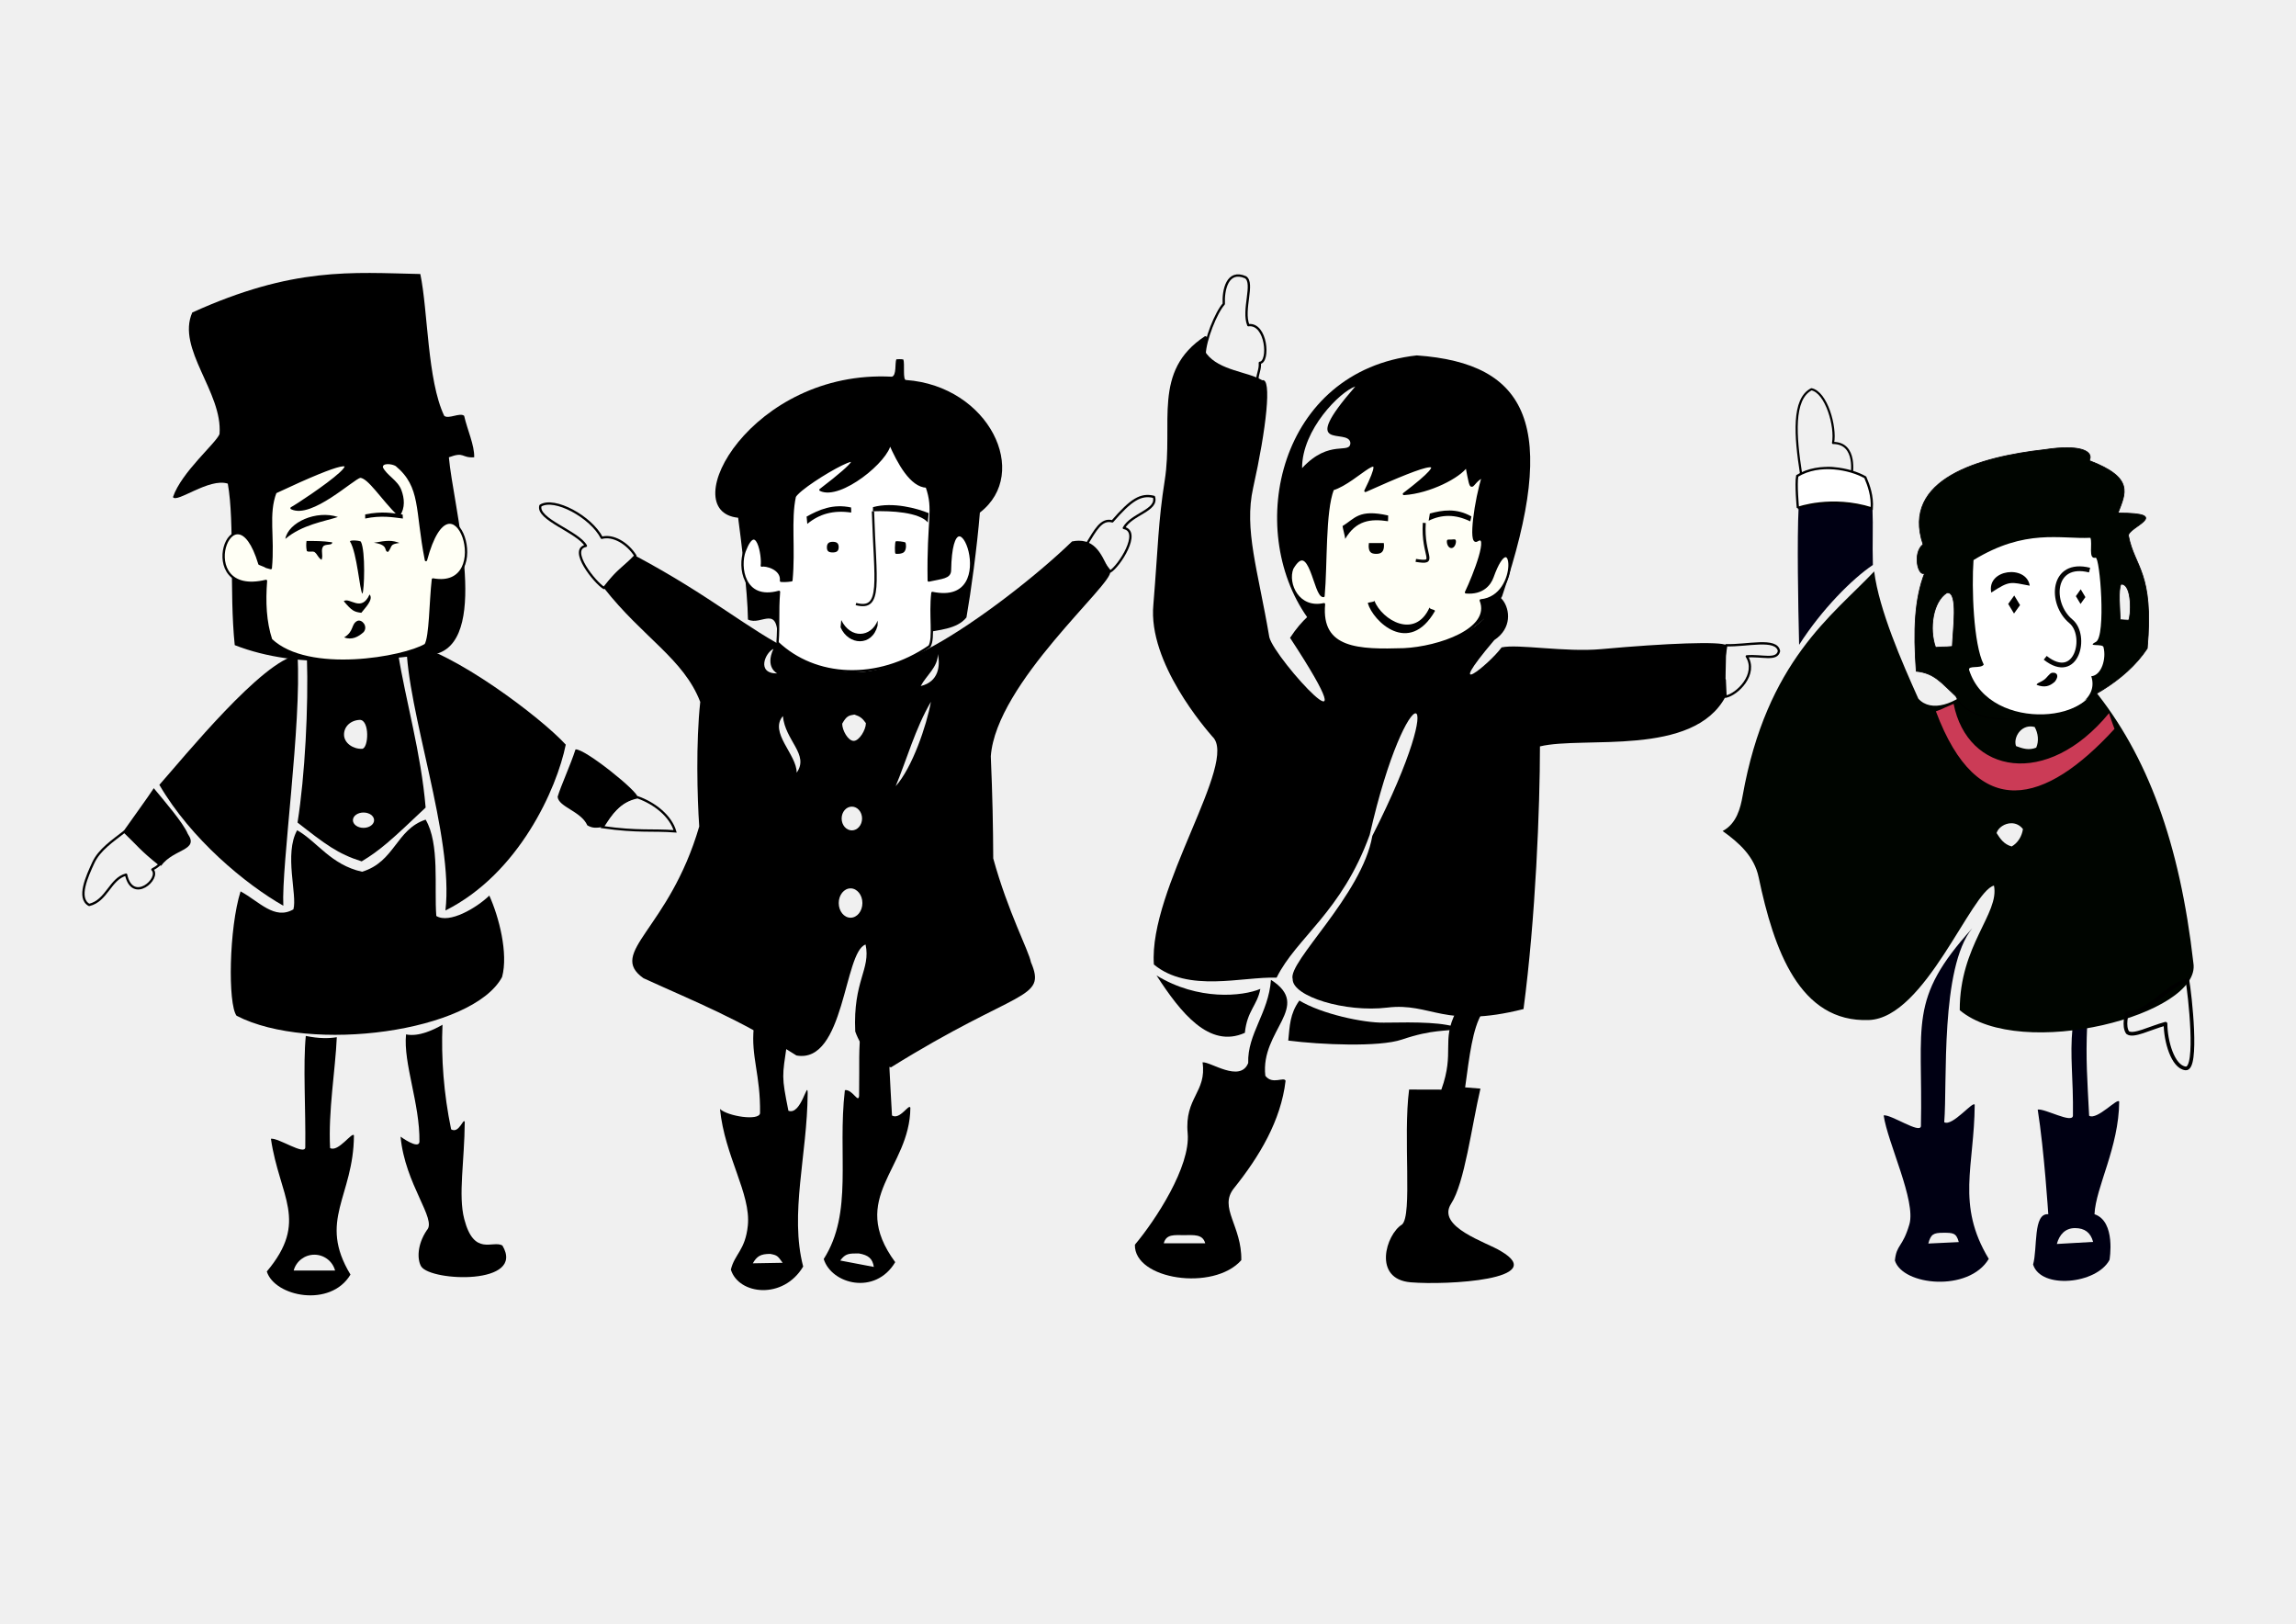
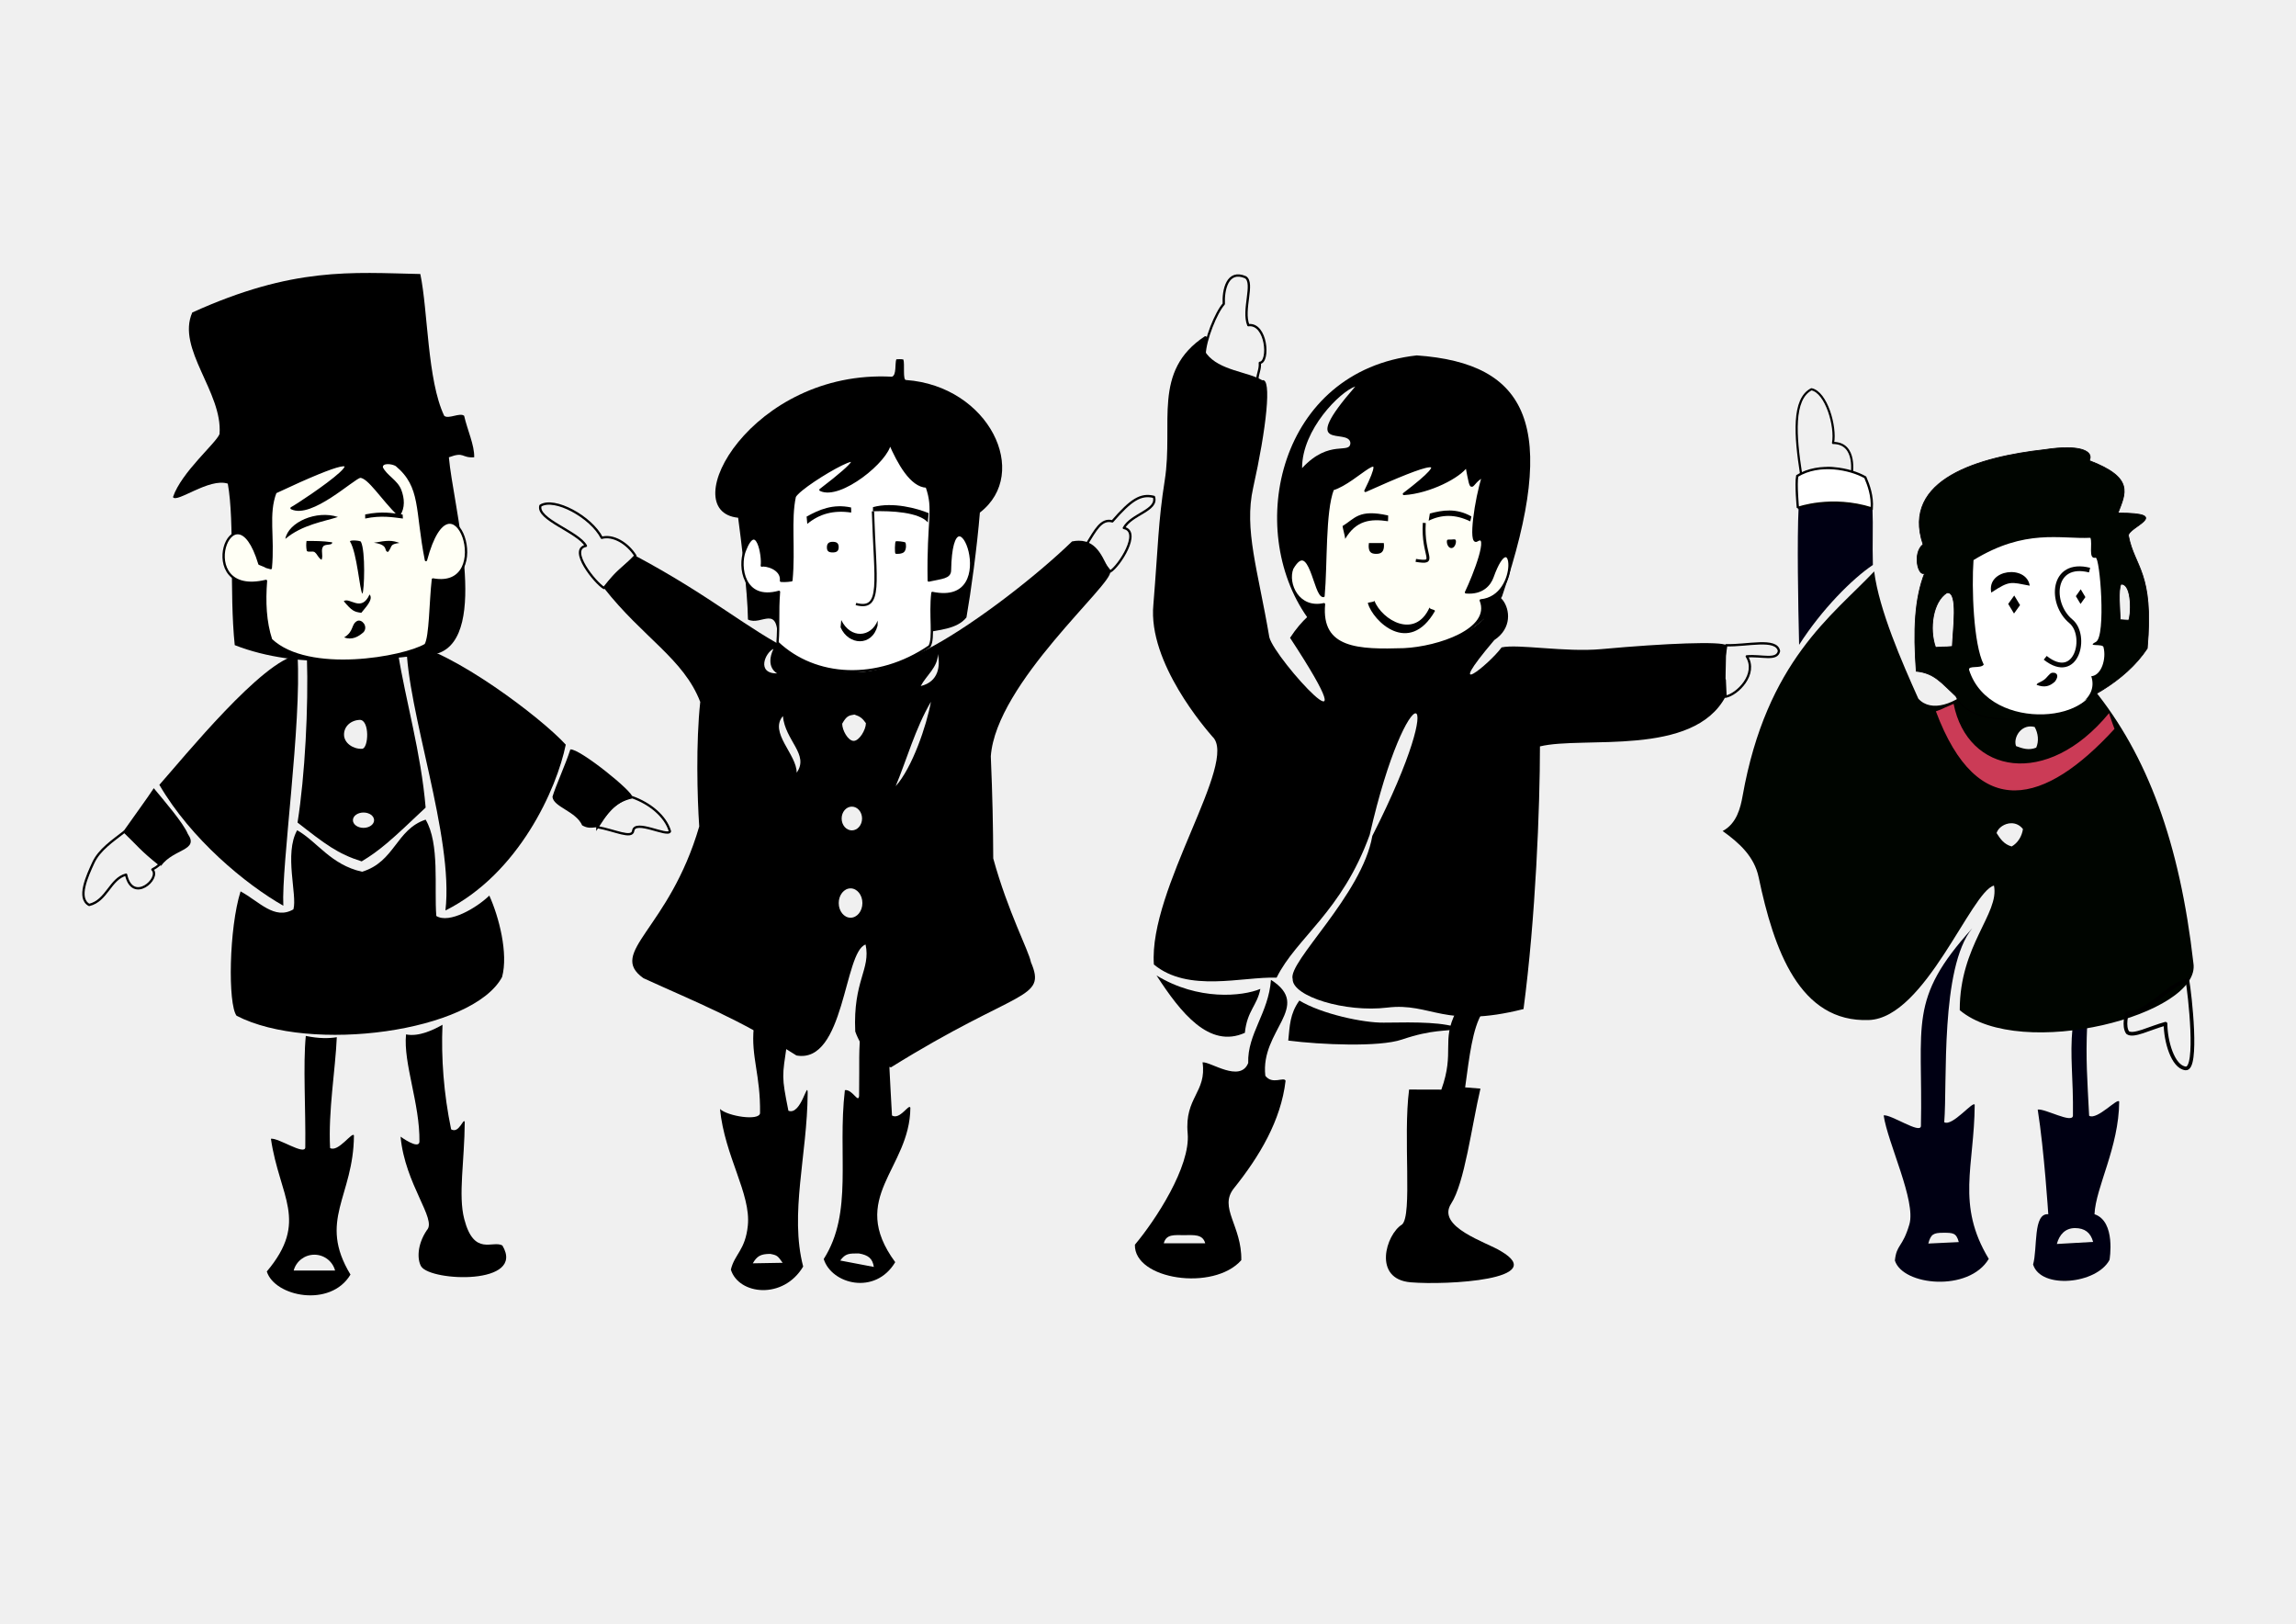
<svg xmlns="http://www.w3.org/2000/svg" width="297mm" height="210mm" viewBox="0 0 297 210" version="1.1" id="SVGRoot">
  <defs id="defs6749" />
  <g id="layer1">
    <path style="opacity:1;vector-effect:none;fill:#000000;fill-opacity:1;stroke:none;stroke-width:0.1;stroke-linecap:butt;stroke-linejoin:miter;stroke-miterlimit:4;stroke-dasharray:none;stroke-dashoffset:0;stroke-opacity:1" d="m 183.265,45.966 c -17.863,1.992 -22.265,22.432 -14.15,33.891 2.846,5.998 19.981,6.605 25.19,-2.739 7.435,-22.056 3.345,-30.139 -11.041,-31.152 z m -7.951,4.02 c -7.596,8.715 -0.879,5.25 -0.635,7.283 -0.021,1.589 -2.68,-0.582 -6.247,3.274 -0.024,-4.982 4.936,-9.909 6.882,-10.557 z" id="path6536" />
    <path style="opacity:1;vector-effect:none;fill:#000000;fill-opacity:1;stroke:none;stroke-width:0.1;stroke-linecap:butt;stroke-linejoin:miter;stroke-miterlimit:4;stroke-dasharray:none;stroke-dashoffset:0;stroke-opacity:1" d="m 166.877,82.494 c 11.181,17.047 -2.003,2.742 -2.684,-0.086 -1.467,-8.666 -3.296,-13.911 -2.091,-19.317 1.705,-7.645 2.456,-14.284 1.178,-13.91 -1.855,-1.109 -5.546,-1.249 -7.214,-3.436 -0.46,-0.603 0.569,-2.236 -0.189,-2.268 -6.903,4.542 -4.039,11.234 -5.214,18.662 -0.85,5.379 -0.839,8.359 -1.468,16.06 -0.73,7.532 6.876,16.186 7.626,17.061 3.482,3.194 -8.265,19.699 -7.56,29.482 4.444,3.685 11.429,1.554 15.875,1.701 2.562,-5.188 8.414,-8.458 12.044,-18.475 4.827,-21.241 10.918,-20.701 0.336,0.144 -1.302,7.63 -10.999,16.319 -10.302,18.52 -0.04,2.237 6.8,4.343 12.231,3.684 5.71,-0.693 7.318,2.795 17.63,0.19 1.565,-11.756 2.125,-26.138 2.126,-33.971 5.655,-1.367 19.804,1.42 24.001,-6.426 -0.018,-2.342 0.036,-3.855 0.095,-6.662 -0.635,-0.519 -7.727,-0.263 -16.162,0.507 -4.677,0.427 -10.781,-0.695 -12.895,-0.224 -1.62,2.225 -7.762,7.103 -0.945,-0.945 4.644,-3.079 -1.246,-9.764 -1.365,-2.736 -3.746,3.575 -9.018,3.849 -13.663,3.845 -4.091,-0.004 -7.281,-0.696 -7.006,-5.751 -1.338,0.886 -2.789,1.921 -4.387,4.35 z" id="path6513" />
-     <path style="opacity:1;vector-effect:none;fill:none;fill-opacity:1;stroke:#000000;stroke-width:0.3;stroke-linecap:butt;stroke-linejoin:miter;stroke-miterlimit:4;stroke-dasharray:none;stroke-dashoffset:0;stroke-opacity:1" d="m 77.941,106.977 c 4.637,0.657 6.476,0.316 9.39,0.543 -0.571,-1.97 -2.627,-3.619 -4.861,-4.408 -2.551,0.537 -3.413,2.173 -4.529,3.865 z" id="path6343" />
+     <path style="opacity:1;vector-effect:none;fill:none;fill-opacity:1;stroke:#000000;stroke-width:0.3;stroke-linecap:butt;stroke-linejoin:miter;stroke-miterlimit:4;stroke-dasharray:none;stroke-dashoffset:0;stroke-opacity:1" d="m 77.273,106.977 c 2.257,0.403 4.481,1.546 4.633,0.474 0.217,-1.526 4.483,0.834 4.757,0.07 -0.571,-1.97 -2.627,-3.619 -4.861,-4.408 -2.551,0.537 -3.413,2.173 -4.529,3.865 z" id="path6343" />
    <path style="opacity:1;vector-effect:none;fill:#000000;fill-opacity:1;stroke:none;stroke-width:0.1;stroke-linecap:butt;stroke-linejoin:miter;stroke-miterlimit:4;stroke-dasharray:none;stroke-dashoffset:0;stroke-opacity:1" d="m 51.502,84.556 c -5.295,0.673 -5.239,0.74 -11.8,0.492 0.205,6.3 -0.248,15.267 -1.214,21.336 3.564,2.785 5.189,4.043 8.296,5.021 2.381,-1.427 3.916,-2.822 8.274,-6.959 -0.593,-7.087 -2.574,-13.788 -3.556,-19.891 z m -4.934,8.547 c 1.265,0.069 1.121,3.673 0.271,3.746 -1.183,0.038 -2.328,-0.752 -2.338,-1.824 -0.01,-1.072 0.866,-1.881 2.067,-1.922 z m 0.453,11.984 a 1.37,0.992 0 0 1 1.37,0.992 1.37,0.992 0 0 1 -1.37,0.992 1.37,0.992 0 0 1 -1.37,-0.992 1.37,0.992 0 0 1 1.37,-0.992 z" id="path6316" />
    <path style="opacity:1;vector-effect:none;fill:#000000;fill-opacity:1;stroke:none;stroke-width:0.5;stroke-linecap:butt;stroke-linejoin:round;stroke-miterlimit:4;stroke-dasharray:none;stroke-dashoffset:0;stroke-opacity:1" d="M 28.398,56.138 C 28.828,50.729 22.795,45.113 24.871,40.416 37.931,34.495 45.441,35.245 54.37,35.44 c 1.001,4.773 0.893,13.718 3.088,18.332 0.526,0.489 2.035,-0.458 2.583,0.007 0.405,1.813 1.354,3.818 1.297,5.365 -1.701,0.107 -1.212,-0.773 -3.274,0 0.535,6.163 5.235,23.007 -1.338,25.332 C 48.465,85.428 38.729,86.701 30.365,83.439 29.648,76.533 30.379,67.647 29.467,62.552 27.068,61.753 22.821,65.135 22.376,64.288 23.466,61.064 27.952,57.312 28.398,56.138 Z" id="path6289" />
    <path style="opacity:1;vector-effect:none;fill:#000000;fill-opacity:1;stroke:none;stroke-width:0.1;stroke-linecap:butt;stroke-linejoin:miter;stroke-miterlimit:4;stroke-dasharray:none;stroke-dashoffset:0;stroke-opacity:1" d="m 100.577,83.114 c 0.191,-5.22 -2.045,-2.105 -3.825,-2.989 -0.049,-3.798 -0.924,-10.537 -1.27,-13.163 -8.315,-0.839 1.743,-19.208 19.887,-18.241 0.622,-0.168 0.375,-1.725 0.574,-2.249 0,0 0.657,-0.059 0.913,0.025 0.204,0.548 -0.113,2.71 0.354,2.651 10.707,0.777 16.171,12.043 9.542,17.146 -0.36,4.459 -1.158,10.274 -1.737,13.564 -1.229,1.534 -3.622,1.601 -5.546,2.005 -6.177,1.294 -12.86,3.108 -18.893,1.252 z" id="path6511" />
    <path id="path6324" d="m 73.184,96.309 c -1.152,5.69 -6.054,16.686 -15.564,21.447 1.113,-9.542 -5.026,-25.891 -5.05,-34.627 6.017,1.054 17.448,9.699 20.614,13.18 z" style="opacity:1;vector-effect:none;fill:#000000;fill-opacity:1;stroke:none;stroke-width:0.3;stroke-linecap:butt;stroke-linejoin:miter;stroke-miterlimit:4;stroke-dasharray:none;stroke-dashoffset:0;stroke-opacity:1" />
    <path style="opacity:1;vector-effect:none;fill:#fffff5;fill-opacity:1;stroke:#000000;stroke-width:0.3;stroke-linecap:round;stroke-linejoin:round;stroke-miterlimit:4;stroke-dasharray:none;stroke-dashoffset:0;stroke-opacity:1" d="m 37.713,65.724 c 2.542,1.249 7.937,-3.874 8.874,-4.075 1.138,0.033 2.811,2.83 5.013,4.978 0.678,-0.975 0.562,-2.174 0.175,-3.207 -0.457,-1.221 -1.866,-1.831 -2.392,-2.935 -0.1,-0.841 1.344,-0.664 1.89,-0.331 3.361,2.802 2.532,5.745 3.827,12.284 3.432,-12.815 9.252,4.033 0.898,2.504 -0.332,2.865 -0.312,7.404 -0.945,8.457 -2.773,1.668 -15.148,3.924 -19.985,-0.661 -0.761,-2.318 -0.873,-4.878 -0.661,-7.607 -9.771,2.339 -4.161,-13.177 -0.852,-2.212 1.473,0.558 0.18,0.206 1.473,0.558 0.387,-4.097 -0.487,-6.968 0.602,-9.807 18.629,-8.762 3.052,1.579 2.084,2.053 z" id="path6291" />
    <path style="opacity:1;vector-effect:none;fill:#000000;fill-opacity:1;stroke:none;stroke-width:0.2;stroke-linecap:butt;stroke-linejoin:round;stroke-miterlimit:4;stroke-dasharray:none;stroke-dashoffset:0;stroke-opacity:1" d="m 36.909,69.699 c 2.146,-1.835 5.092,-2.272 6.804,-2.835 -2.782,-0.927 -6.426,0.68 -6.804,2.835 z" id="path6293" />
    <path style="opacity:1;vector-effect:none;fill:#000000;fill-opacity:1;fill-rule:evenodd;stroke:none;stroke-width:0.165;stroke-linecap:butt;stroke-linejoin:miter;stroke-miterlimit:4;stroke-dasharray:none;stroke-dashoffset:0;stroke-opacity:1" d="m 47.24,66.528 c 2.252,-0.433 3.419,-0.18 4.844,0.017 0.005,0.159 0.03,0.292 0.033,0.518 -1.284,-0.157 -2.791,-0.441 -4.878,0 -0.009,-0.285 -0.009,-0.292 0,-0.535 z" id="rect6295" />
    <path style="opacity:1;vector-effect:none;fill:#000000;fill-opacity:1;stroke:none;stroke-width:0.1;stroke-linecap:butt;stroke-linejoin:miter;stroke-miterlimit:4;stroke-dasharray:none;stroke-dashoffset:0;stroke-opacity:1" d="m 42.964,70.136 c 0.07,0.456 -0.889,0.166 -1.161,0.539 -0.355,0.486 0.048,1.119 -0.209,1.733 -0.554,-0.391 -0.459,-0.655 -0.918,-1.017 -0.325,-0.146 -0.735,0.072 -0.99,-0.131 -0.103,-0.512 -0.085,-0.925 -0.034,-1.293 1.135,-5.3e-4 2.005,-0.017 3.311,0.169 z" id="path6298" />
    <path style="opacity:1;vector-effect:none;fill:#000000;fill-opacity:1;stroke:none;stroke-width:0.2;stroke-linecap:butt;stroke-linejoin:round;stroke-miterlimit:4;stroke-dasharray:none;stroke-dashoffset:0;stroke-opacity:1" d="m 48.367,70.195 c 1.755,-0.325 2.335,-0.334 3.307,0.024 -1.333,0.187 -0.867,0.395 -1.465,1.158 -0.634,-0.035 0.194,-0.907 -1.843,-1.181 z" id="path6300" />
    <path style="opacity:1;vector-effect:none;fill:#000000;fill-opacity:1;stroke:none;stroke-width:0.2;stroke-linecap:butt;stroke-linejoin:miter;stroke-miterlimit:4;stroke-dasharray:none;stroke-dashoffset:0;stroke-opacity:1" d="m 46.69,70.077 c 0.609,1.208 0.435,6.352 0.189,6.709 -0.352,-0.371 -0.686,-5.295 -1.606,-6.756 -0.032,-0.23 1.409,-0.117 1.417,0.047 z" id="path6302" />
    <path style="opacity:1;vector-effect:none;fill:#000000;fill-opacity:1;stroke:none;stroke-width:0.2;stroke-linecap:butt;stroke-linejoin:miter;stroke-miterlimit:4;stroke-dasharray:none;stroke-dashoffset:0;stroke-opacity:1" d="m 44.467,77.753 c 1.053,1.263 1.366,1.388 2.272,1.503 0.432,-0.575 1.628,-1.709 1.069,-2.372 -1.069,2.372 -2.584,0.302 -3.341,0.869 z" id="path6306" />
    <path style="opacity:1;vector-effect:none;fill:#000000;fill-opacity:1;stroke:none;stroke-width:0.1;stroke-linecap:butt;stroke-linejoin:round;stroke-miterlimit:4;stroke-dasharray:none;stroke-dashoffset:0;stroke-opacity:1" d="m 46.222,80.302 c -0.843,0.432 -0.391,1.354 -1.711,2.138 1.021,0.387 1.86,-0.09 2.532,-0.692 0.593,-0.751 -0.226,-1.698 -0.82,-1.445 z" id="path6308" />
    <path style="opacity:1;vector-effect:none;fill:#000000;fill-opacity:1;stroke:none;stroke-width:0.3;stroke-linecap:butt;stroke-linejoin:miter;stroke-miterlimit:4;stroke-dasharray:none;stroke-dashoffset:0;stroke-opacity:1" d="m 20.614,101.507 c 4.081,7.013 11.157,12.859 16.036,15.635 -0.263,-5.195 2.38,-23.529 1.837,-32.406 -4.506,0.629 -14.66,13.148 -17.874,16.771 z" id="path6312" />
    <path style="opacity:1;vector-effect:none;fill:none;fill-opacity:1;stroke:#000000;stroke-width:0.3;stroke-linecap:round;stroke-linejoin:round;stroke-miterlimit:4;stroke-dasharray:none;stroke-dashoffset:0;stroke-opacity:1" d="m 16.095,107.566 c -1.499,1.179 -3.249,2.315 -4.038,4.041 -0.756,1.655 -2.126,4.579 -0.52,5.433 2.29,-0.545 2.697,-3.378 4.772,-3.922 0.82,3.795 4.531,0.484 3.402,-0.661 0.747,-0.476 0.301,-0.134 0.952,-0.652 -2.439,-1.94 -2.771,-2.524 -4.569,-4.239 z" id="path6341" />
    <path style="opacity:1;vector-effect:none;fill:#000000;fill-opacity:1;stroke:none;stroke-width:0.1;stroke-linecap:round;stroke-linejoin:round;stroke-miterlimit:4;stroke-dasharray:none;stroke-dashoffset:0;stroke-opacity:1" d="m 19.893,101.94 c 1.294,1.57 3.836,4.507 4.396,5.898 1.519,2.203 -1.813,1.899 -3.458,4.143 -1.357,-1.02 -3.141,-2.842 -4.844,-4.493 1.537,-2.186 2.913,-4.044 3.906,-5.547 z" id="path6314" />
-     <path id="path6326" d="m 74.445,96.926 c -0.654,2.037 -1.887,4.684 -2.312,6.122 0.104,1.327 3.032,1.861 3.842,3.698 0.663,0.374 1.061,0.343 1.966,0.231 1.32,-1.645 2.121,-3.094 4.529,-3.865 0.233,-0.627 -6.876,-6.354 -8.024,-6.186 z" style="opacity:1;vector-effect:none;fill:#000000;fill-opacity:1;stroke:none;stroke-width:0.1;stroke-linecap:round;stroke-linejoin:round;stroke-miterlimit:4;stroke-dasharray:none;stroke-dashoffset:0;stroke-opacity:1" />
+     <path id="path6326" d="m 73.777,96.926 c -0.654,2.037 -1.887,4.684 -2.312,6.122 0.104,1.327 3.032,1.861 3.842,3.698 0.663,0.374 1.061,0.343 1.966,0.231 1.32,-1.645 2.121,-3.094 4.529,-3.865 0.233,-0.627 -6.876,-6.354 -8.024,-6.186 z" style="opacity:1;vector-effect:none;fill:#000000;fill-opacity:1;stroke:none;stroke-width:0.1;stroke-linecap:round;stroke-linejoin:round;stroke-miterlimit:4;stroke-dasharray:none;stroke-dashoffset:0;stroke-opacity:1" />
    <path style="opacity:1;vector-effect:none;fill:#000000;fill-opacity:1;stroke:none;stroke-width:0.1;stroke-linecap:butt;stroke-linejoin:miter;stroke-miterlimit:4;stroke-dasharray:none;stroke-dashoffset:0;stroke-opacity:1" d="m 30.603,131.374 c -1.143,-1.529 -0.985,-11.319 0.515,-16.09 2.425,1.319 4.39,3.745 6.835,2.326 0.528,-1.847 -1.231,-7.191 0.487,-10.233 2.615,1.489 4.334,4.457 8.391,5.37 4.261,-1.286 4.389,-5.465 8.227,-6.741 1.843,3.121 1.092,8.791 1.381,12.459 1.677,1.047 5.23,-1.055 6.857,-2.636 1.239,2.73 2.476,7.479 1.651,10.534 -3.81,7.084 -24.807,9.936 -34.344,5.011 z" id="path6328" />
    <path style="opacity:1;vector-effect:none;fill:#000000;fill-opacity:1;stroke:none;stroke-width:0.1;stroke-linecap:butt;stroke-linejoin:miter;stroke-miterlimit:4;stroke-dasharray:none;stroke-dashoffset:0;stroke-opacity:1" d="m 39.557,133.98 c -0.37,3.751 -5.3e-4,9.474 -0.067,14.432 -0.095,1.044 -3.453,-1.263 -4.446,-1.136 1.095,7.518 4.973,10.625 -0.531,17.17 1.012,3.256 8.24,4.731 10.823,0.4 -4.25,-7.024 0.4,-10.055 0.448,-17.991 -0.182,-0.576 -2.042,2.23 -3.086,1.624 -0.247,-4.84 0.683,-10.05 0.869,-14.332 -1.024,0.164 -2.325,0.186 -4.009,-0.167 z M 40.665,162.275 a 2.775,2.761 0 0 1 2.681,2.053 H 37.987 A 2.775,2.761 0 0 1 40.665,162.275 Z" id="path6330" />
    <path id="path6338" d="m 57.239,132.532 c -0.186,4.283 0.16,8.925 1.116,13.529 1.043,0.607 1.581,-1.538 1.763,-0.962 -0.031,5.086 -0.866,9.477 -0.067,12.558 1.271,4.899 3.678,2.705 4.935,3.425 3.078,5.165 -9.221,4.671 -10.501,2.718 -0.527,-0.881 -0.552,-2.796 0.729,-4.695 1.336,-1.399 -2.814,-5.879 -3.399,-12.096 0,0 2.347,1.713 2.442,0.669 0.067,-4.958 -2.105,-10.144 -1.735,-13.895 1.684,0.353 3.693,-0.661 4.718,-1.25 z" style="opacity:1;vector-effect:none;fill:#000000;fill-opacity:1;stroke:none;stroke-width:0.1;stroke-linecap:butt;stroke-linejoin:miter;stroke-miterlimit:4;stroke-dasharray:none;stroke-dashoffset:0;stroke-opacity:1" />
    <path style="opacity:1;vector-effect:none;fill:#000000;fill-opacity:1;stroke:none;stroke-width:0.1;stroke-linecap:butt;stroke-linejoin:miter;stroke-miterlimit:4;stroke-dasharray:none;stroke-dashoffset:0;stroke-opacity:1" d="m 139.54,69.931 c -0.266,0.001 -0.554,0.031 -0.864,0.094 -4.607,4.465 -12.292,10.41 -17.853,13.469 -6.793,3.736 -11.538,5.077 -18.308,0.755 -5.85,-2.902 -10.442,-7.097 -20.321,-12.368 -1.502,1.278 -3.045,2.352 -4.07,4.169 5.033,6.414 10.327,9.17 12.457,14.734 -0.571,5.237 -0.391,12.348 -0.132,16.107 -3.908,13.388 -11.93,16.256 -7.222,19.619 6.895,3.152 12.137,5.151 19.797,10 6.256,1.12 6.137,-13.454 8.944,-14.348 0.688,3.251 -1.637,4.643 -1.338,11.247 0.753,2.104 2.427,4.261 4.63,4.63 16.441,-10.229 20.191,-8.685 18.094,-13.602 -0.252,-1.416 -2.973,-6.511 -4.873,-13.414 -0.02,-4.17 -0.093,-8.017 -0.315,-13.204 0.674,-9.479 15.926,-22.359 15.442,-23.895 -0.855,-1.358 -1.493,-4.006 -4.068,-3.993 z M 100.051,83.924 c -1.129,2.406 0.493,3.175 0.493,3.175 -2.763,0.029 -1.537,-2.723 -0.493,-3.175 z m 21.268,0.661 c 0.318,1.519 0.121,3.583 -2.217,4.144 0.692,-1.342 2.234,-2.448 2.217,-4.144 z m -0.897,6.176 c -0.563,3.079 -2.41,8.526 -4.563,10.921 1.387,-3.306 2.541,-7.481 4.563,-10.921 z m -9.899,1.657 c 0.73,0.236 1.038,0.475 1.487,1.111 1e-5,0.849 -0.851,2.293 -1.581,2.293 -0.73,0 -1.487,-1.373 -1.487,-2.222 0.567,-1.014 0.851,-1.064 1.581,-1.182 z m -9.251,0.194 c 0.292,3.199 3.449,4.975 1.781,7.32 0.035,-2.344 -3.604,-5.198 -1.781,-7.32 z m 8.92,11.712 c 0.73,-7e-5 1.321,0.688 1.321,1.536 1.6e-4,0.849 -0.592,1.537 -1.321,1.537 -0.73,-2.6e-4 -1.321,-0.688 -1.321,-1.537 9e-5,-0.848 0.591,-1.536 1.321,-1.536 z m -0.167,10.574 c 0.846,-1.6e-4 1.531,0.849 1.531,1.897 -1e-5,1.048 -0.686,1.897 -1.531,1.897 -0.845,-1.9e-4 -1.531,-0.849 -1.531,-1.897 1e-5,-1.047 0.685,-1.896 1.531,-1.897 z" id="path6441" />
    <path id="path6452" d="m 97.502,132.941 c -0.37,3.751 0.881,6.066 0.814,11.025 -0.095,1.044 -4.188,0.407 -5.181,-0.535 0.605,6.118 4.018,10.954 3.601,15.074 -0.325,3.204 -1.72,3.686 -2.194,5.704 1.012,3.256 6.77,3.929 9.353,-0.401 -1.778,-6.824 0.533,-14.464 0.581,-22.401 0.007,-1.852 -0.835,2.903 -2.492,2.249 -0.908,-4.557 -0.8,-4.376 -0.189,-8.611 -2.413,-1.386 -2.093,-0.699 -4.293,-2.104 z m 2.124,29.23 c 0.924,0.168 0.989,0.275 1.612,1.151 l -3.856,0.067 c 0.523,-0.908 0.987,-1.216 2.244,-1.218 z" style="opacity:1;vector-effect:none;fill:#000000;fill-opacity:1;stroke:none;stroke-width:0.1;stroke-linecap:butt;stroke-linejoin:miter;stroke-miterlimit:4;stroke-dasharray:none;stroke-dashoffset:0;stroke-opacity:1" />
    <path style="opacity:1;vector-effect:none;fill:#000000;fill-opacity:1;stroke:none;stroke-width:0.1;stroke-linecap:butt;stroke-linejoin:miter;stroke-miterlimit:4;stroke-dasharray:none;stroke-dashoffset:0;stroke-opacity:1" d="m 111.393,132.61 c -0.37,3.751 -0.198,4.156 -0.264,9.114 -0.095,1.044 -0.847,-0.862 -1.84,-0.735 -0.976,8.387 1.098,15.837 -2.736,21.847 1.012,3.256 6.666,4.734 9.249,0.404 -6.187,-8.394 1.912,-12.039 1.959,-19.975 -0.182,-0.576 -1.334,1.616 -2.377,1.009 -0.247,-4.84 -0.498,-7.121 -0.312,-11.403 -1.505,0.123 -2.523,-0.027 -3.678,-0.261 z m -0.309,29.5 c 1.258,0.213 1.792,0.678 1.949,1.746 l -4.344,-0.827 c 0.677,-0.926 1.138,-0.918 2.395,-0.919 z" id="path6454" />
    <path id="path6456" d="m 164.406,126.726 c -0.313,4.322 -3.066,6.979 -2.944,10.756 -1.04,2.603 -4.913,-0.212 -5.906,-0.086 0.566,3.885 -2.351,4.525 -1.926,9.171 0.394,4.295 -4.164,11.251 -6.824,14.414 -0.124,4.525 10.177,6.067 13.763,2.004 0.084,-4.455 -2.968,-6.785 -0.955,-9.298 3.294,-4.113 6.081,-8.745 6.682,-13.904 -0.182,-0.576 -1.708,0.56 -2.618,-0.648 -0.685,-5.89 6.154,-8.952 0.728,-12.408 z m -11.254,33.019 c 1.258,5.3e-4 2.425,-0.159 2.748,1.051 h -5.359 c 0.322,-1.209 1.354,-1.049 2.612,-1.051 z" style="opacity:1;vector-effect:none;fill:#000000;fill-opacity:1;stroke:none;stroke-width:0.1;stroke-linecap:butt;stroke-linejoin:miter;stroke-miterlimit:4;stroke-dasharray:none;stroke-dashoffset:0;stroke-opacity:1" />
    <path style="opacity:1;vector-effect:none;fill:#000000;fill-opacity:1;stroke:none;stroke-width:0.1;stroke-linecap:butt;stroke-linejoin:miter;stroke-miterlimit:4;stroke-dasharray:none;stroke-dashoffset:0;stroke-opacity:1" d="m 191.712,131.02 c -1.223,2.009 -1.63,5.527 -2.189,9.614 l 1.98,0.16 c -1.155,4.953 -2.052,12.21 -3.789,14.878 -1.971,3.027 4.642,5.011 6.417,6.133 6.347,3.687 -6.905,4.434 -11.642,4.042 -4.965,-0.41 -3.206,-6.203 -1.135,-7.471 1.379,-1.169 0.116,-11.269 0.921,-17.462 l 4.171,0.011 c 1.776,-4.915 -0.045,-6.295 1.902,-10.061 1.572,0.518 1.817,0.625 3.366,0.155 z" id="path6460" />
    <path style="opacity:1;vector-effect:none;fill:#000013;fill-opacity:1;stroke:none;stroke-width:0.1;stroke-linecap:butt;stroke-linejoin:miter;stroke-miterlimit:4;stroke-dasharray:none;stroke-dashoffset:0;stroke-opacity:1" d="m 248.481,145.649 c -0.095,1.044 -3.828,-1.524 -4.821,-1.397 0.522,3.585 4.215,11.084 3.328,14.101 -0.892,3.036 -1.652,2.544 -1.875,4.675 1.012,3.256 9.562,4.117 12.146,-0.214 -4.25,-7.024 -1.868,-11.992 -1.82,-19.928 -0.182,-0.576 -2.898,2.859 -3.941,2.253 0.415,-5.124 -0.54,-19.939 3.614,-25.072 -8.352,9.229 -6.35,12.315 -6.63,25.582 z m 2.879,13.791 c 1.258,5.2e-4 1.697,-0.007 2.02,1.203 l -3.942,0.189 c 0.322,-1.209 0.665,-1.39 1.922,-1.392 z" id="path6462" />
    <path id="path6464" d="m 268.094,132.903 c -0.37,3.751 0.118,6.442 0.052,11.4 -0.095,1.044 -3.564,-0.929 -4.557,-0.802 0.843,5.34 1.367,13.542 1.367,13.542 -1.99,-0.182 -1.369,4.382 -1.965,6.502 1.012,3.256 8.24,2.526 9.888,-0.602 0,0 0.864,-4.972 -1.945,-5.904 0.15,-3.463 3.158,-8.657 3.194,-14.558 -0.182,-0.576 -2.844,2.431 -3.887,1.824 -0.247,-4.84 -0.444,-7.31 -0.259,-11.593 -1.219,0.148 -0.424,0.051 -1.888,0.192 z m 0.315,25.931 c 1.258,5.3e-4 2.024,0.576 2.347,1.786 l -4.691,0.267 c 0.322,-1.209 1.087,-2.051 2.344,-2.053 z" style="opacity:1;vector-effect:none;fill:#000013;fill-opacity:1;stroke:none;stroke-width:0.1;stroke-linecap:butt;stroke-linejoin:miter;stroke-miterlimit:4;stroke-dasharray:none;stroke-dashoffset:0;stroke-opacity:1" />
    <path id="path6492" d="m 106.129,63.358 c 2.542,1.249 8.772,-3.841 8.975,-6.046 1.118,2.575 2.758,5.563 4.769,5.622 1.072,3.022 0.136,4.164 0.265,12.148 1.748,-0.384 2.728,-0.378 2.746,-1.315 0.235,-12.49 7.328,4.925 -2.273,2.921 -0.332,2.865 0.255,5.845 -0.378,6.898 -6.789,4.645 -14.817,4.113 -19.655,-0.472 0.184,-2.507 -0.023,-3.839 0.189,-6.567 -4.631,1.274 -5.205,-3.305 -4.441,-5.292 1.561,-4.06 2.415,0.666 2.219,1.899 0.425,-0.148 2.654,0.341 2.485,1.966 0.588,0.059 1.345,-0.066 1.345,-0.066 0.387,-4.097 -0.22,-7.837 0.435,-10.842 1.098,-1.857 13.85,-8.901 3.32,-0.854 z" style="opacity:1;vector-effect:none;fill:#ffffff;fill-opacity:1;stroke:#000000;stroke-width:0.3;stroke-linecap:round;stroke-linejoin:round;stroke-miterlimit:4;stroke-dasharray:none;stroke-dashoffset:0;stroke-opacity:1" />
    <path id="path6494" d="m 112.922,65.592 c 2.583,-0.717 5.758,0.174 7.207,0.773 0.005,0.159 -0.112,0.977 -0.108,1.203 -1.118,-1.315 -4.704,-1.528 -7.098,-1.441 -0.009,-0.285 -0.009,-0.292 0,-0.535 z" style="opacity:1;vector-effect:none;fill:#000000;fill-opacity:1;fill-rule:evenodd;stroke:none;stroke-width:0.165;stroke-linecap:butt;stroke-linejoin:miter;stroke-miterlimit:4;stroke-dasharray:none;stroke-dashoffset:0;stroke-opacity:1" />
    <path style="opacity:1;vector-effect:none;fill:#000000;fill-opacity:1;fill-rule:evenodd;stroke:none;stroke-width:0.165;stroke-linecap:butt;stroke-linejoin:miter;stroke-miterlimit:4;stroke-dasharray:none;stroke-dashoffset:0;stroke-opacity:1" d="m 104.34,66.814 c -0.005,0.159 0.088,0.717 0.085,0.943 1.567,-1.291 3.396,-1.81 5.681,-1.465 0.009,-0.285 -0.004,-0.415 -0.014,-0.658 -2.346,-0.506 -4.15,0.286 -5.752,1.18 z" id="path6496" />
    <path style="opacity:1;vector-effect:none;fill:none;fill-opacity:1;stroke:#000000;stroke-width:0.3;stroke-linecap:butt;stroke-linejoin:miter;stroke-miterlimit:4;stroke-dasharray:none;stroke-dashoffset:0;stroke-opacity:0.975" d="m 110.717,78.121 c 3.452,0.916 2.486,-2.846 2.205,-11.994" id="path6498" />
    <path style="opacity:1;vector-effect:none;fill:#000000;fill-opacity:1;fill-rule:evenodd;stroke:none;stroke-width:0.1;stroke-linecap:butt;stroke-linejoin:miter;stroke-miterlimit:4;stroke-dasharray:none;stroke-dashoffset:0;stroke-opacity:1" d="m 108.489,70.762 c 0,0.509 -0.262,0.687 -0.771,0.687 -0.509,0 -0.754,-0.145 -0.754,-0.654 0,-0.509 0.245,-0.721 0.754,-0.721 0.509,0 0.771,0.179 0.771,0.687 z" id="path6500" />
    <path id="path6503" d="m 117.122,70.166 c 0.071,0.087 0.181,0.833 -0.157,1.211 -0.251,0.28 -0.983,0.29 -1.135,0.231 -0.113,-0.133 -0.072,-1.431 0.024,-1.588 0.2,-0.067 1.068,0.027 1.269,0.146 z" style="opacity:1;vector-effect:none;fill:#000000;fill-opacity:1;fill-rule:evenodd;stroke:none;stroke-width:0.1;stroke-linecap:butt;stroke-linejoin:miter;stroke-miterlimit:4;stroke-dasharray:none;stroke-dashoffset:0;stroke-opacity:1" />
    <path id="path6505" d="m 108.734,81.136 c -0.005,-0.159 0.088,-0.717 0.085,-0.943 1.213,2.473 3.844,2.259 4.712,0.071 0.009,0.285 -0.005,0.415 -0.014,0.658 -0.716,2.751 -3.772,2.549 -4.783,0.214 z" style="opacity:1;vector-effect:none;fill:#000000;fill-opacity:1;fill-rule:evenodd;stroke:none;stroke-width:0.165;stroke-linecap:butt;stroke-linejoin:miter;stroke-miterlimit:4;stroke-dasharray:none;stroke-dashoffset:0;stroke-opacity:1" />
    <path id="path6507" d="M 82.193,71.88 C 81.157,70.241 79.297,69.152 77.842,69.556 76.459,66.852 71.711,64.266 69.911,65.399 c -0.538,1.759 4.879,3.388 5.878,5.198 -2.276,0.461 1.172,4.767 2.334,5.452 1.955,-2.427 2.344,-2.382 4.07,-4.169 z" style="opacity:1;vector-effect:none;fill:none;fill-opacity:1;stroke:#000000;stroke-width:0.3;stroke-linecap:round;stroke-linejoin:round;stroke-miterlimit:4;stroke-dasharray:none;stroke-dashoffset:0;stroke-opacity:1" />
    <path style="opacity:1;vector-effect:none;fill:none;fill-opacity:1;stroke:#000000;stroke-width:0.3;stroke-linecap:round;stroke-linejoin:round;stroke-miterlimit:4;stroke-dasharray:none;stroke-dashoffset:0;stroke-opacity:1" d="m 140.625,70.298 c 1.037,-1.639 1.809,-3.272 3.263,-2.868 2.423,-2.798 3.674,-3.589 5.38,-3.165 0.538,1.759 -2.895,2.207 -3.893,4.017 2.276,0.461 -0.605,4.956 -1.767,5.641 -1.955,-2.427 -1.257,-1.837 -2.982,-3.625 z" id="path6509" />
    <path style="opacity:1;vector-effect:none;fill:#000000;fill-opacity:1;stroke:none;stroke-width:0.1;stroke-linecap:butt;stroke-linejoin:miter;stroke-miterlimit:4;stroke-dasharray:none;stroke-dashoffset:0;stroke-opacity:1" d="m 166.643,134.581 c 4.231,0.542 11.75,0.864 14.698,-0.131 4.029,-1.36 5.604,-1.023 7.619,-1.406 -2.158,-0.855 -5.461,-0.85 -9.973,-0.783 -2.607,0.039 -8.03,-1.113 -10.907,-2.859 -1.231,1.713 -1.246,3.271 -1.437,5.178 z" id="path6515" />
    <path style="opacity:1;vector-effect:none;fill:#000000;fill-opacity:1;stroke:none;stroke-width:0.1;stroke-linecap:butt;stroke-linejoin:miter;stroke-miterlimit:4;stroke-dasharray:none;stroke-dashoffset:0;stroke-opacity:1" d="m 163.035,127.899 c -0.415,2.175 -1.713,2.811 -2.005,5.679 -4.61,2.079 -8.311,-2.613 -11.426,-7.417 5.37,3.284 11.109,2.71 13.43,1.737 z" id="path6517" />
    <path style="opacity:1;vector-effect:none;fill:#fffff6;fill-opacity:1;stroke:#000000;stroke-width:0.3;stroke-linecap:round;stroke-linejoin:round;stroke-miterlimit:4;stroke-dasharray:none;stroke-dashoffset:0;stroke-opacity:1" d="m 181.605,63.886 c 3.377,-0.221 7.202,-2.237 8.106,-3.607 0.784,4.145 0.386,2.155 2.13,1.346 -0.954,2.943 -1.797,8.894 -0.795,8.275 1.828,-1.128 -0.349,4.52 -1.412,6.712 2.141,0.18 3.086,-1.039 3.423,-1.981 2.635,-7.36 3.755,2.507 -1.514,3.02 1.494,3.765 -5.468,6.111 -9.936,6.326 -5.794,0.178 -10.879,0.092 -10.342,-5.833 -3.328,0.74 -4.871,-2.636 -4.107,-4.624 2.35,-4.062 2.876,3.658 4.044,3.566 0.375,-4.099 0.079,-10.888 1.204,-13.816 3.182,-0.97 7.535,-6.511 4.218,0.22 8.392,-3.763 11.906,-4.896 4.982,0.395 z" id="path6519" />
    <path style="opacity:1;vector-effect:none;fill:#000000;fill-opacity:1;fill-rule:evenodd;stroke:none;stroke-width:0.165;stroke-linecap:butt;stroke-linejoin:miter;stroke-miterlimit:4;stroke-dasharray:none;stroke-dashoffset:0;stroke-opacity:1" d="m 176.935,78.018 c -0.005,-0.159 0.844,-0.103 0.841,-0.329 1.024,2.543 5.285,5.023 7.146,0.874 0.009,0.285 0.705,0.226 0.695,0.469 -3.36,5.834 -8.013,1.308 -8.681,-1.014 z" id="path6521" />
    <path id="path6523" d="m 187.755,70.884 c -0.367,0.011 -0.585,-0.442 -0.595,-0.809 -0.011,-0.367 0.172,-0.28 0.539,-0.29 0.367,-0.011 0.625,-0.139 0.636,0.228 0.011,0.367 -0.213,0.86 -0.58,0.871 z" style="opacity:1;vector-effect:none;fill:#000000;fill-opacity:1;fill-rule:evenodd;stroke:none;stroke-width:0.072;stroke-linecap:butt;stroke-linejoin:miter;stroke-miterlimit:4;stroke-dasharray:none;stroke-dashoffset:0;stroke-opacity:1" />
    <path style="opacity:1;vector-effect:none;fill:#000000;fill-opacity:1;fill-rule:evenodd;stroke:none;stroke-width:0.143;stroke-linecap:butt;stroke-linejoin:miter;stroke-miterlimit:4;stroke-dasharray:none;stroke-dashoffset:0;stroke-opacity:1" d="m 177.075,70.232 c -0.018,0.11 -0.031,0.228 -0.031,0.365 0,0.806 0.319,1.036 0.98,1.036 0.661,0 1.001,-0.283 1.001,-1.089 0,-0.115 -0.008,-0.217 -0.022,-0.312 z" id="path6525" />
    <path id="path6530" d="m 173.667,68.035 c -0.005,0.159 0.347,1.433 0.343,1.66 1.4,-2.377 3.251,-2.629 5.536,-2.284 0.009,-0.285 0.028,-0.499 0.02,-0.742 -3.823,-0.858 -4.288,0.391 -5.899,1.366 z" style="opacity:1;vector-effect:none;fill:#000000;fill-opacity:1;fill-rule:evenodd;stroke:none;stroke-width:0.165;stroke-linecap:butt;stroke-linejoin:miter;stroke-miterlimit:4;stroke-dasharray:none;stroke-dashoffset:0;stroke-opacity:1" />
    <path id="path6532" d="m 184.957,66.416 c -0.043,0.152 -0.095,0.715 -0.152,0.932 1.697,-0.834 3.44,-0.854 5.378,0.081 0.076,-0.272 0.096,-0.402 0.147,-0.639 -1.953,-1.105 -3.74,-0.815 -5.372,-0.374 z" style="opacity:1;vector-effect:none;fill:#000000;fill-opacity:1;fill-rule:evenodd;stroke:none;stroke-width:0.158;stroke-linecap:butt;stroke-linejoin:miter;stroke-miterlimit:4;stroke-dasharray:none;stroke-dashoffset:0;stroke-opacity:1" />
    <path id="path6534" d="m 183.143,72.478 c 2.932,0.472 0.809,-0.462 1.095,-4.847" style="opacity:1;vector-effect:none;fill:none;fill-opacity:1;stroke:#000000;stroke-width:0.386;stroke-linecap:butt;stroke-linejoin:miter;stroke-miterlimit:4;stroke-dasharray:none;stroke-dashoffset:0;stroke-opacity:0.975" />
    <path id="path6542" d="m 155.821,45.861 c 0.05,-1.906 1.498,-5.477 2.482,-6.549 -0.093,-1.807 0.465,-4.487 2.819,-3.45 1.144,0.768 -0.447,4.207 0.357,6.195 2.376,-0.296 2.75,4.761 1.488,4.87 0.064,0.883 -0.298,1.351 -0.324,2.183 -3.013,-0.797 -5.506,-1.414 -6.821,-3.249 z" style="opacity:1;vector-effect:none;fill:none;fill-opacity:1;stroke:#000000;stroke-width:0.3;stroke-linecap:round;stroke-linejoin:round;stroke-miterlimit:4;stroke-dasharray:none;stroke-dashoffset:0;stroke-opacity:1" />
    <path id="path6544" d="m 223.299,83.448 c 2.634,0.101 6.534,-0.985 6.823,0.763 -0.277,1.273 -2.213,0.515 -4.167,0.678 1.431,2.282 -1.212,4.935 -2.75,5.221 -0.255,-4.65 0.175,-0.476 -0.626,-0.25 -0.149,-3.113 0.327,-3.583 0.721,-6.411 z" style="opacity:1;vector-effect:none;fill:none;fill-opacity:1;stroke:#000000;stroke-width:0.3;stroke-linecap:round;stroke-linejoin:round;stroke-miterlimit:4;stroke-dasharray:none;stroke-dashoffset:0;stroke-opacity:1" />
    <path style="opacity:1;vector-effect:none;fill:#000500;fill-opacity:1;stroke:none;stroke-width:0.1;stroke-linecap:butt;stroke-linejoin:miter;stroke-miterlimit:4;stroke-dasharray:none;stroke-dashoffset:0;stroke-opacity:1" d="m 242.434,73.904 c -5.372,5.693 -13.907,11.56 -17.015,29.021 -0.276,1.552 -0.768,3.597 -2.586,4.555 2.133,1.524 4.091,3.275 4.66,5.988 1.961,9.346 5.274,18.809 14.279,18.455 7.277,-0.286 13.221,-16.646 16.158,-17.387 0.741,3.603 -4.449,7.718 -4.426,16.114 7.89,6.647 31.332,0.552 30.223,-6.098 -1.77,-15.554 -5.94,-26.852 -12.928,-35.447 -1.282,4.3 -13.23,4.306 -15.489,-0.35 -2.303,2.298 -5.504,3.458 -7.165,1.601 -2.132,-4.756 -5.07,-11.45 -5.711,-16.452 z m 20.138,20.049 c 0.196,-0.009 0.404,0.012 0.622,0.07 0.462,0.825 0.566,1.841 0.201,2.673 -0.951,0.382 -1.764,0.114 -2.606,-0.2 -0.356,-0.941 0.414,-2.48 1.783,-2.542 z m -2.377,12.519 c 0.527,0.004 1.065,0.22 1.483,0.754 -0.131,0.936 -0.664,1.808 -1.458,2.249 -0.988,-0.271 -1.473,-0.977 -1.953,-1.736 0.205,-0.689 1.051,-1.273 1.929,-1.267 z" id="path6546" />
    <path style="opacity:1;vector-effect:none;fill:#000013;fill-opacity:1;stroke:none;stroke-width:0.1;stroke-linecap:butt;stroke-linejoin:miter;stroke-miterlimit:4;stroke-dasharray:none;stroke-dashoffset:0;stroke-opacity:1" d="m 232.725,83.399 c 2.94,-4.6 6.874,-8.54 9.542,-10.331 -0.083,-2.885 0.049,-4.84 -0.053,-7.309 -1.974,-0.626 -6.497,-1.58 -9.555,-0.067 -0.205,3.966 -0.066,12.321 0.067,17.707 z" id="path6548" />
    <path style="opacity:1;vector-effect:none;fill:none;fill-opacity:1;stroke:#000000;stroke-width:0.279;stroke-linecap:round;stroke-linejoin:round;stroke-miterlimit:4;stroke-dasharray:none;stroke-dashoffset:0;stroke-opacity:1" d="m 232.977,61.271 c -0.764,-4.89 -1.127,-9.658 1.342,-10.927 1.921,0.383 3.189,4.798 2.796,6.946 3.179,-10e-4 2.392,4.185 2.392,4.185 -2.481,-1.584 -4.007,-0.707 -6.53,-0.203 z" id="path6550" />
    <path id="path6552" d="m 282.954,126.804 c 0.296,1.616 1.431,11.572 -0.237,11.377 -1.668,-0.195 -2.588,-3.562 -2.596,-5.777 -2.073,0.566 -4.173,1.711 -4.901,1.139 -0.571,-0.811 -0.098,-2.484 -0.098,-2.484 2.67,0.119 5.307,-3.752 7.831,-4.255 z" style="opacity:1;vector-effect:none;fill:none;fill-opacity:1;stroke:#000000;stroke-width:0.479;stroke-linecap:round;stroke-linejoin:round;stroke-miterlimit:4;stroke-dasharray:none;stroke-dashoffset:0;stroke-opacity:1" />
    <path style="opacity:1;vector-effect:none;fill:#ffffff;fill-opacity:1;stroke:#000000;stroke-width:0.3;stroke-linecap:butt;stroke-linejoin:miter;stroke-miterlimit:4;stroke-dasharray:none;stroke-dashoffset:0;stroke-opacity:1" d="m 232.567,65.693 c 0,0 -0.292,-3.133 -0.084,-4.143 2.878,-1.774 6.885,-0.913 8.803,0.184 0.439,1.031 0.948,2.402 0.835,4.026 -5.209,-1.645 -9.555,-0.067 -9.555,-0.067 z" id="path6554" />
    <path style="opacity:1;vector-effect:none;fill:#000500;fill-opacity:1;stroke:#000000;stroke-width:0.1;stroke-linecap:butt;stroke-linejoin:miter;stroke-miterlimit:4;stroke-dasharray:none;stroke-dashoffset:0;stroke-opacity:1" d="m 267.457,57.905 c -0.81,-0.007 -1.8,0.068 -2.98,0.25 -8.369,0.933 -18.576,3.782 -15.718,12.252 -1.399,1.116 -0.64,4.272 0.211,3.705 -1.298,3.312 -1.48,7.423 -1.093,12.698 2.369,0.239 3.25,1.505 5.124,3.232 2.846,5.998 19.113,2.362 24.756,-6.181 0.893,-9.877 -1.669,-10.514 -2.426,-14.555 -0.203,-1.085 5.948,-2.954 -1.362,-2.951 0.97,-2.559 2.167,-4.543 -3.71,-6.784 0.453,-0.88 -0.37,-1.644 -2.801,-1.666 z m 6.901,17.647 c 1.525,-0.114 1.301,4.324 0.984,4.667 -0.813,-0.065 -0.407,0.002 -1.077,-0.066 -0.049,-1.342 -0.284,-3.872 0.093,-4.602 z m -22.388,1.105 c 1.319,0.041 0.67,4.618 0.575,6.956 -1.353,0.122 -0.533,2.64e-4 -2.173,0.118 -0.857,-2.42 -0.359,-5.908 1.465,-7.063 0.047,-0.008 0.091,-0.012 0.134,-0.011 z" id="path6556" />
    <path style="opacity:1;vector-effect:none;fill:#ffffff;fill-opacity:1;stroke:none;stroke-width:0.1;stroke-linecap:butt;stroke-linejoin:miter;stroke-miterlimit:4;stroke-dasharray:none;stroke-dashoffset:0;stroke-opacity:1" d="m 255.285,72.439 c 6.712,-4.108 11.208,-2.697 15.119,-2.882 0.307,0.769 -0.325,2.815 0.672,2.573 0.561,-0.136 1.379,10.188 0.037,10.892 -1.342,0.704 0.985,0.152 0.992,0.709 0.37,1.422 -0.242,3.619 -1.587,3.73 1.87,5.781 -13.09,7.625 -15.8,-0.801 -0.175,-0.65 1.534,-0.138 1.89,-0.709 -1.339,-2.613 -1.578,-9.984 -1.323,-13.513 z" id="path6558" />
    <path style="opacity:1;vector-effect:none;fill:#cb3b56;fill-opacity:1;stroke:none;stroke-width:0.1;stroke-linecap:butt;stroke-linejoin:miter;stroke-miterlimit:4;stroke-dasharray:none;stroke-dashoffset:0;stroke-opacity:1" d="m 252.71,91.031 c -2.291,0.969 -0.903,0.455 -2.291,0.969 5.413,14.48 14.159,12.037 23.104,2.268 0,0 -0.326,-0.823 -0.709,-2.032 -8.051,9.793 -18.315,7.828 -20.104,-1.205 z" id="path6597" />
    <path id="path6587" d="m 265.457,87.011 c -0.362,0.047 -0.639,0.653 -1.116,0.957 -0.564,0.36 -0.861,0.372 -0.888,0.607 1.021,0.387 1.677,0.194 2.35,-0.408 0.593,-0.751 0.295,-1.239 -0.345,-1.156 z" style="opacity:1;vector-effect:none;fill:#000000;fill-opacity:1;stroke:none;stroke-width:0.1;stroke-linecap:butt;stroke-linejoin:round;stroke-miterlimit:4;stroke-dasharray:none;stroke-dashoffset:0;stroke-opacity:1" />
    <path style="opacity:1;vector-effect:none;fill:none;fill-opacity:1;stroke:#000000;stroke-width:0.617;stroke-linecap:butt;stroke-linejoin:miter;stroke-miterlimit:4;stroke-dasharray:none;stroke-dashoffset:0;stroke-opacity:0.975" d="m 264.56,85.077 c 4.099,3.244 5.519,-2.897 3.322,-4.72 -2.792,-2.316 -2.473,-7.863 2.417,-6.623" id="path6560" />
    <rect style="opacity:1;vector-effect:none;fill:#000000;fill-opacity:1;fill-rule:evenodd;stroke:none;stroke-width:0.492;stroke-linecap:butt;stroke-linejoin:miter;stroke-miterlimit:4;stroke-dasharray:none;stroke-dashoffset:0;stroke-opacity:1" id="rect6562" width="1.177" height="1.087" x="288.102" y="-209.555" transform="matrix(0.5136588,0.8579945,-0.5782064,0.8158905,0,0)" />
    <rect transform="matrix(0.5182081,0.8552546,-0.5828311,0.8125933,0,0)" y="-198.929" x="279.059" height="1.342" width="1.451" id="rect6564" style="opacity:1;vector-effect:none;fill:#000000;fill-opacity:1;fill-rule:evenodd;stroke:none;stroke-width:0.606;stroke-linecap:butt;stroke-linejoin:miter;stroke-miterlimit:4;stroke-dasharray:none;stroke-dashoffset:0;stroke-opacity:1" />
    <path style="opacity:1;vector-effect:none;fill:#000000;fill-opacity:1;fill-rule:evenodd;stroke:none;stroke-width:0.165;stroke-linecap:butt;stroke-linejoin:miter;stroke-miterlimit:4;stroke-dasharray:none;stroke-dashoffset:0;stroke-opacity:1" d="m 257.58,76.639 c 2.428,-1.59 2.467,-1.356 4.977,-0.891 -0.415,-2.736 -5.599,-2.161 -4.977,0.891 z" id="path6566" />
  </g>
</svg>
